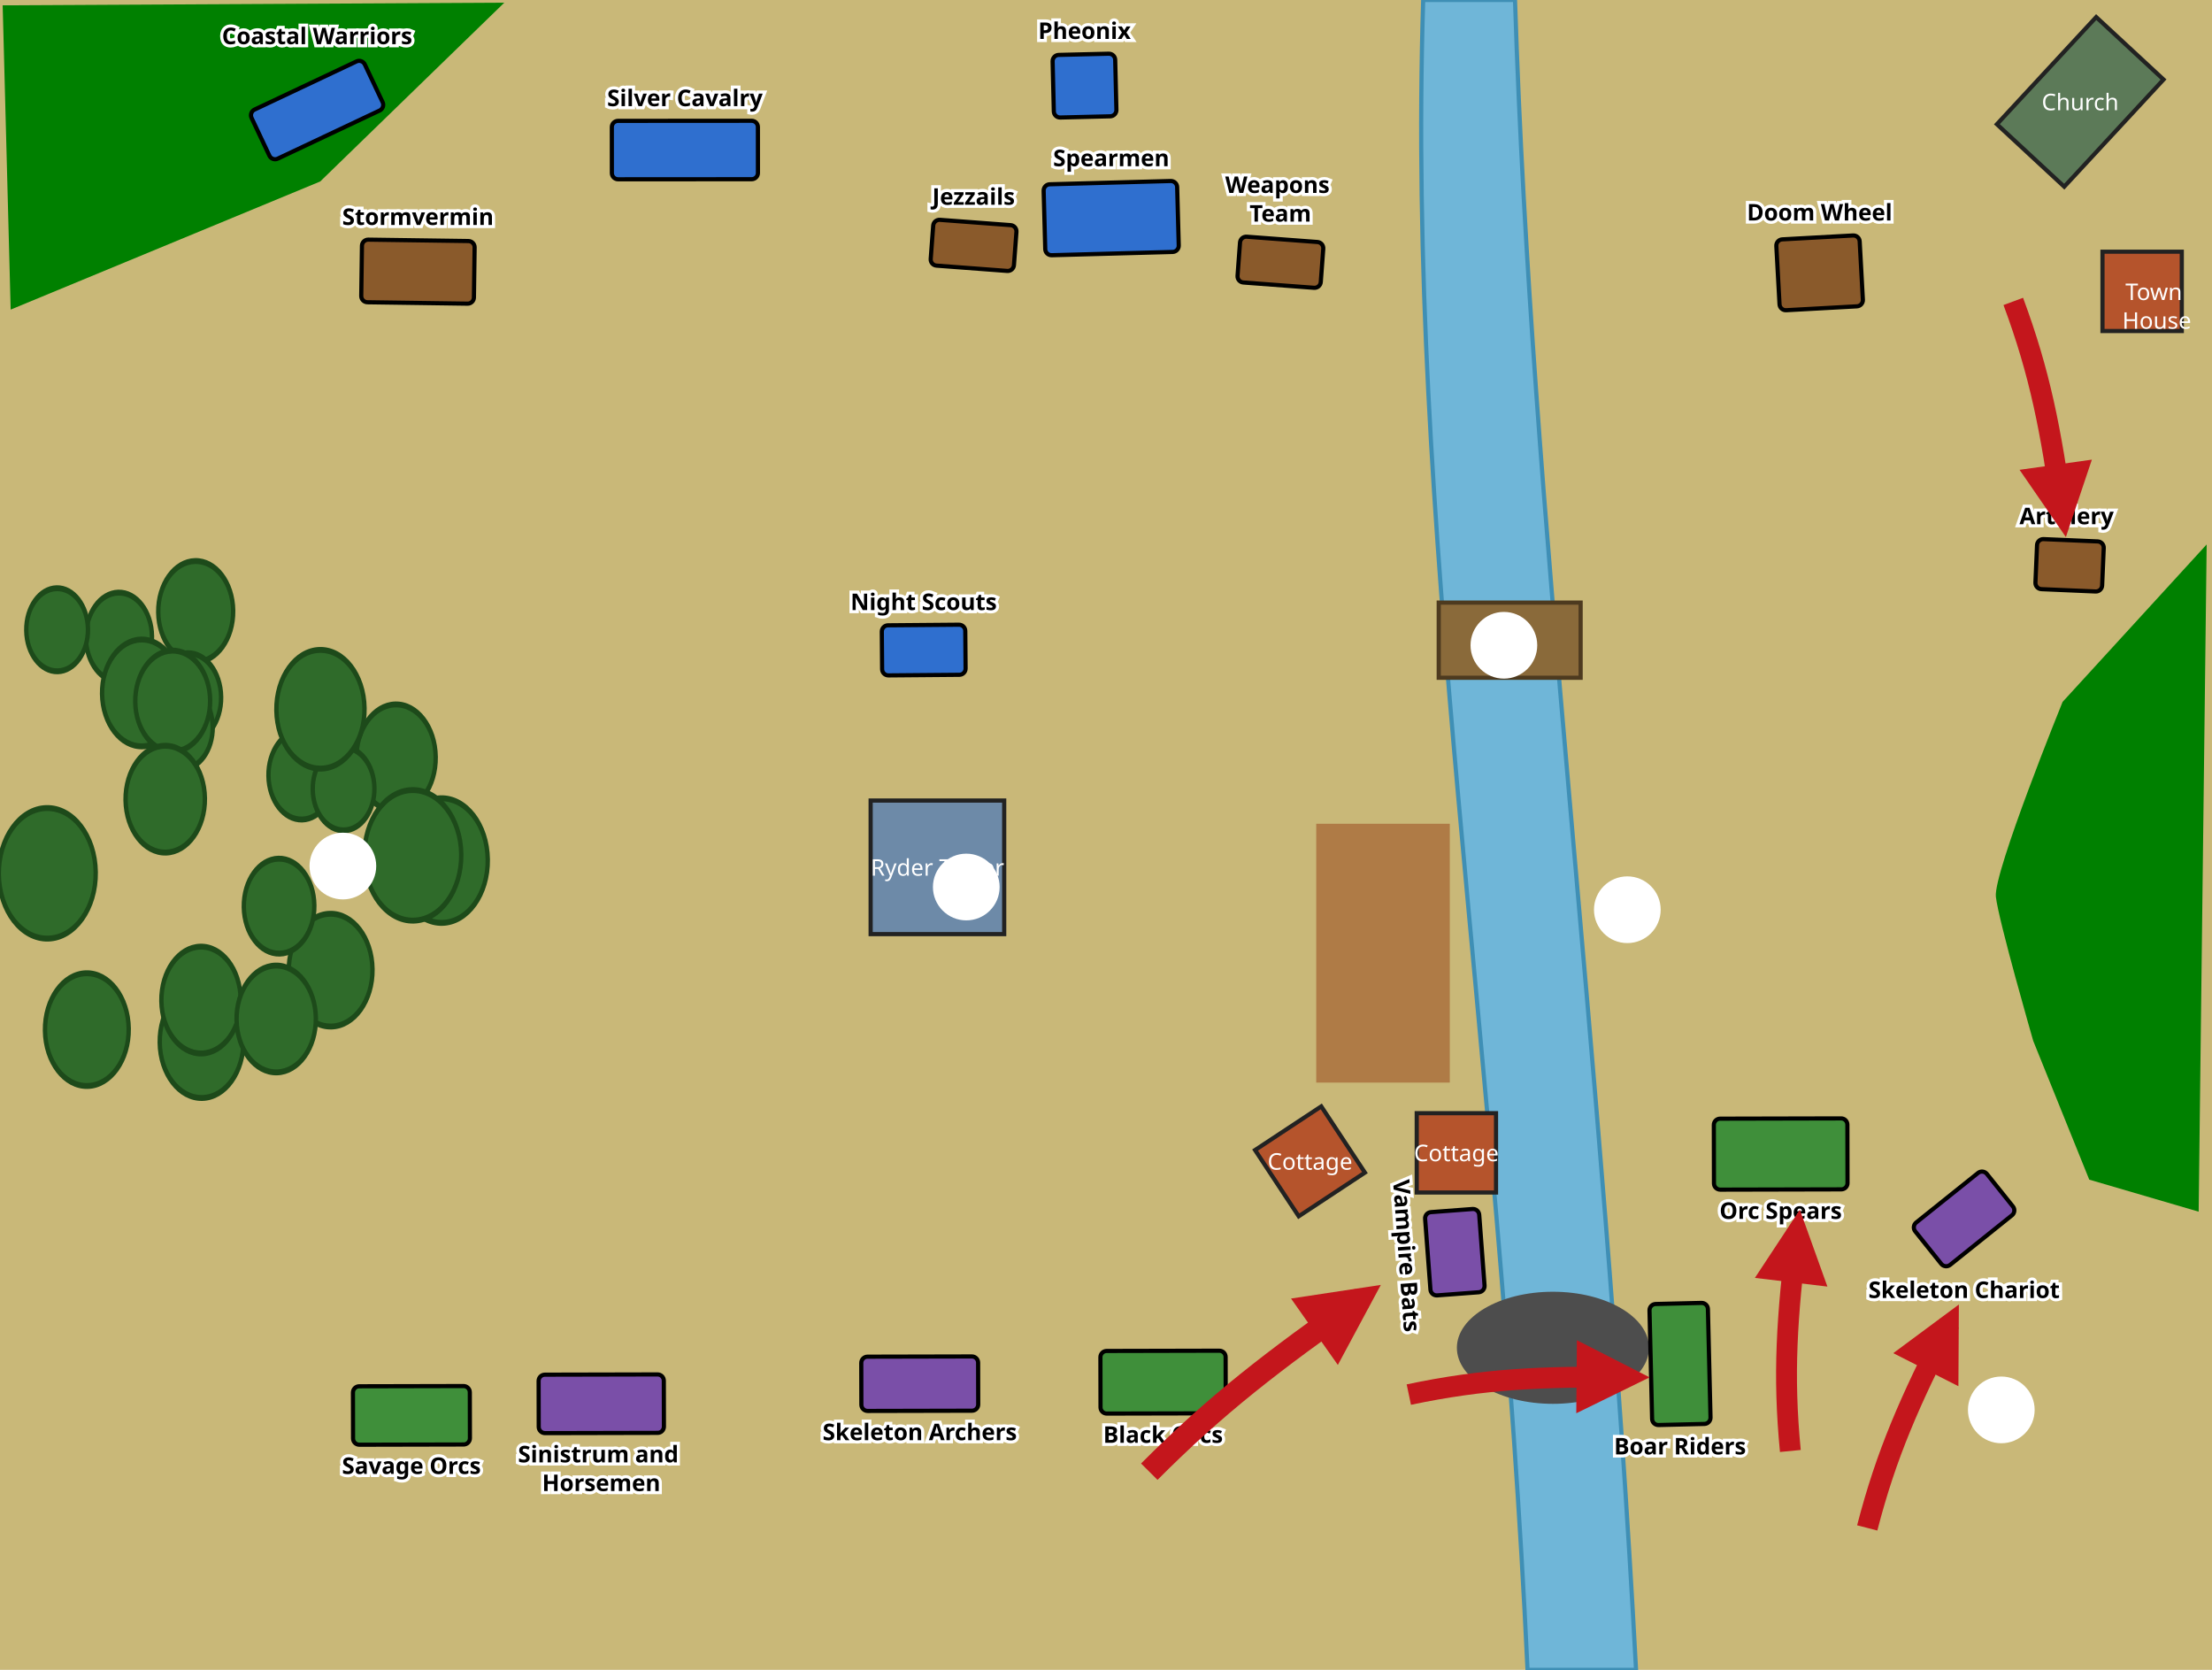
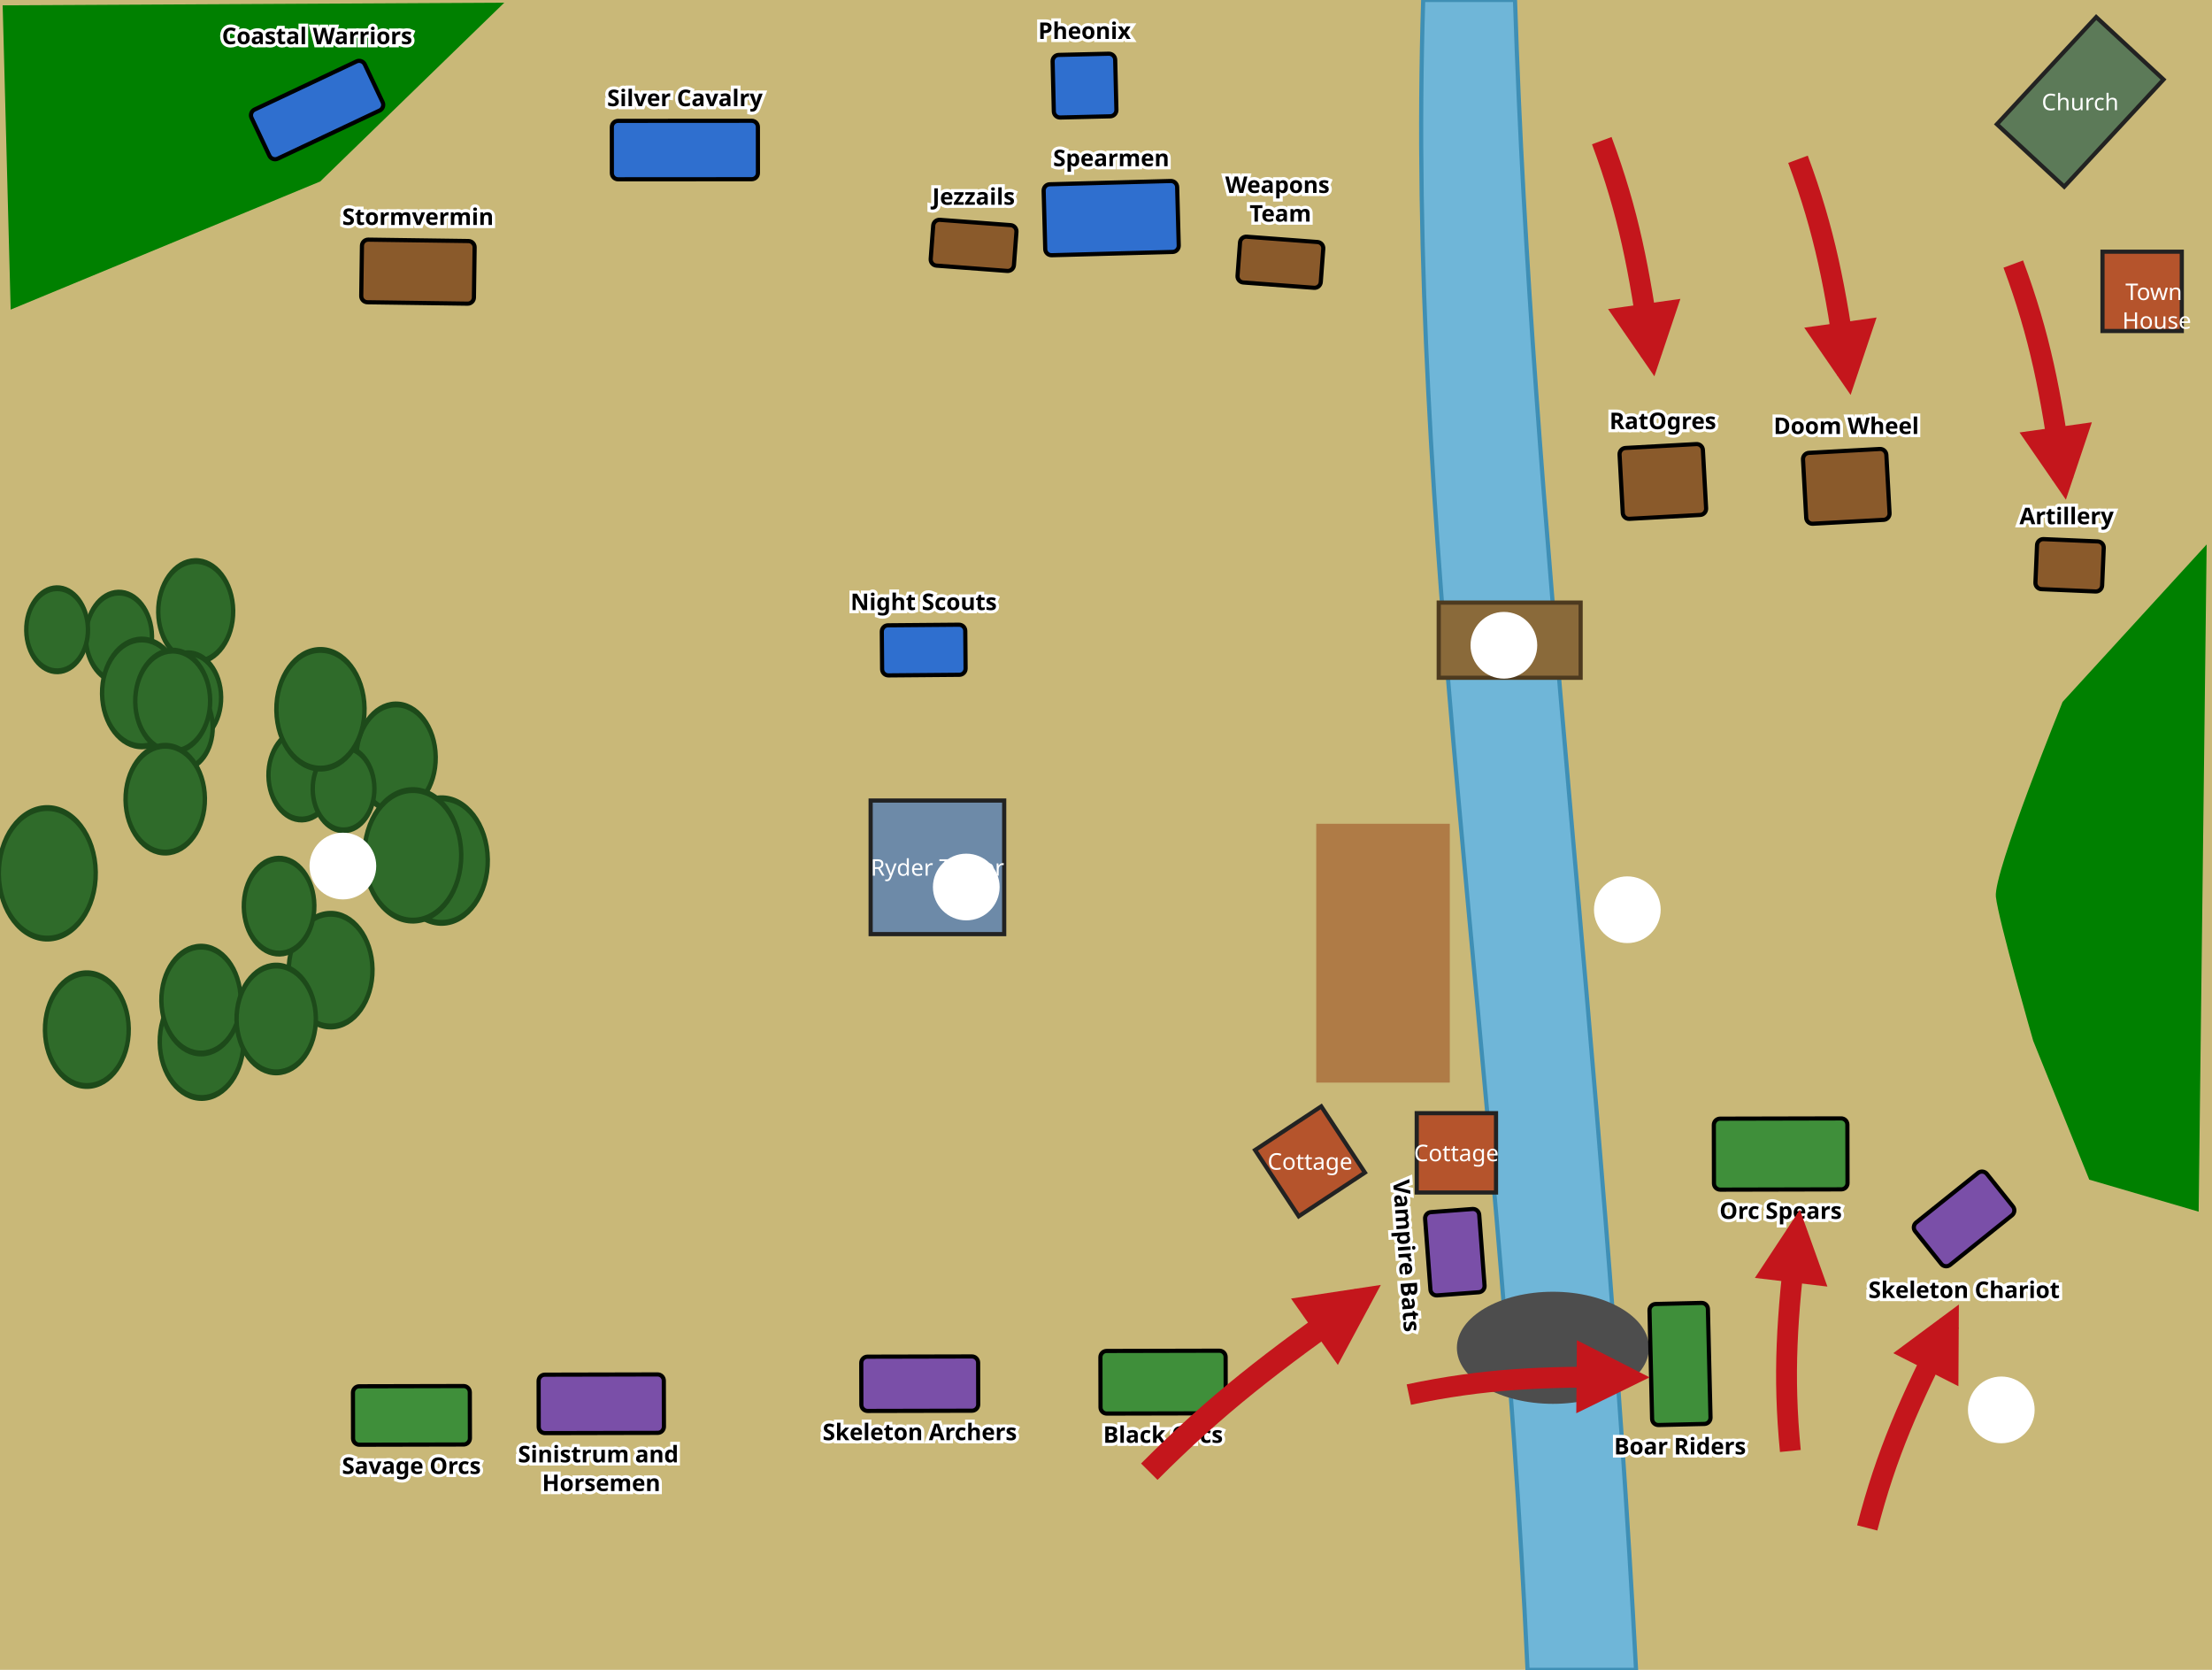
<svg xmlns="http://www.w3.org/2000/svg" width="1060" height="800" viewBox="0 0 1060 800" version="1.1" id="svg50">
  <defs id="defs1">
    <marker id="arrowhead" orient="auto" markerWidth="6" markerHeight="6" refX="2.5" refY="1.75" style="overflow:visible">
      <path d="M 0,0 L 3.5,1.75 L 0,3.5 z" fill="#c4161c" id="path1" />
    </marker>
    <marker id="arrowhead-9" orient="auto" markerWidth="6" markerHeight="6" refX="2.5" refY="1.75" style="overflow:visible">
      <path d="M 0,0 3.5,1.75 0,3.5 Z" fill="#c4161c" id="path1-4" />
    </marker>
    <marker id="arrowhead-4" orient="auto" markerWidth="6" markerHeight="6" refX="2.5" refY="1.75" style="overflow:visible">
      <path d="M 0,0 3.5,1.75 0,3.5 Z" fill="#c4161c" id="path1-5" />
    </marker>
    <marker id="arrowhead-1" orient="auto" markerWidth="6" markerHeight="6" refX="2.5" refY="1.75" style="overflow:visible">
      <path d="M 0,0 3.5,1.75 0,3.5 Z" fill="#c4161c" id="path1-1" />
    </marker>
    <marker id="arrowhead-4-9" orient="auto" markerWidth="6" markerHeight="6" refX="2.5" refY="1.75" style="overflow:visible">
      <path d="M 0,0 3.5,1.75 0,3.5 Z" fill="#c4161c" id="path1-5-4" />
+     </marker>
+     <marker id="arrowhead-45" orient="auto" markerWidth="6" markerHeight="6" refX="2.5" refY="1.75" style="overflow:visible">
+       <path d="M 0,0 3.5,1.75 0,3.5 Z" fill="#c4161c" id="path1-51" />
+     </marker>
+     <marker id="arrowhead-2" orient="auto" markerWidth="6" markerHeight="6" refX="2.5" refY="1.75" style="overflow:visible">
+       <path d="M 0,0 3.5,1.75 0,3.5 Z" fill="#c4161c" id="path1-7" />
    </marker>
  </defs>
  <g id="layer-table" transform="matrix(0,1,-1,0,1060,0)">
    <rect id="table" x="0" y="0" width="800" height="1060" fill="#c9b878" />
  </g>
  <g id="layer-terrain" transform="matrix(0,1,-1,0,1060,0)">
    <path id="river" d="M 0,334 C 250,326 500,292 800,276 L 800,328 C 500,342 250,386 0,378 Z" fill="#6fb6d8" stroke="#3f8fb5" stroke-width="2" />
    <rect id="bridge" x="288.708" y="302.557" width="36" height="68" fill="#8a6a3a" stroke="#4d3a1f" stroke-width="2" />
    <rect id="field" x="394.668" y="365.253" width="124" height="64" fill="#a96b3a" opacity="0.8" />
    <g id="church" transform="rotate(42.82708,320.5847,-236.5542)">
      <rect x="290" y="146" width="70" height="44" fill="#5c7a58" stroke="#222222" stroke-width="2" id="rect1" />
      <text x="325" y="172" font-size="11px" text-anchor="middle" font-family="sans-serif" fill="#ffffff" id="text1" transform="rotate(-132.8271,325.000,168.000)">Church</text>
    </g>
    <g id="cottage-north" transform="translate(-286.4174,-112.5211)">
      <rect x="407" y="127" width="38" height="38" fill="#b5542c" stroke="#222222" stroke-width="2" id="rect2" />
      <text x="426.16" y="142.967" font-size="11px" text-anchor="middle" font-family="sans-serif" fill="#ffffff" id="text2" transform="rotate(-90,426.160,138.967)">
        <tspan id="tspan50" x="426.16" y="142.967">Town</tspan>
        <tspan id="tspan51" x="426.16" y="156.717">House</tspan>
      </text>
    </g>
    <g id="cottage-north-4" transform="translate(126.3286,216.0989)">
      <rect x="407" y="127" width="38" height="38" fill="#b5542c" stroke="#222222" stroke-width="2" id="rect2-8" />
      <text x="426" y="150" font-size="11px" text-anchor="middle" font-family="sans-serif" fill="#ffffff" id="text2-8" transform="rotate(-90,426.000,146.000)">Cottage</text>
    </g>
    <g id="ryder-tower" transform="translate(57.5392,168.7817)">
      <rect x="326" y="410" width="64" height="64" fill="#6d8aa8" stroke="#222222" stroke-width="2" id="rect5" />
      <text x="358" y="446" font-size="11px" text-anchor="middle" font-family="sans-serif" fill="#ffffff" id="text5" transform="rotate(-90,358.000,442.000)">Ryder Tower</text>
    </g>
    <g id="forest" transform="matrix(-0.02619977,-1.055597,1.421192,-0.01946,-723.4802,1140.638)">
      <circle cx="138" cy="780" r="15" fill="#2f6b2a" stroke="#1d4a1a" stroke-width="2" id="circle5" />
      <circle cx="262" cy="804" r="21" fill="#2f6b2a" stroke="#1d4a1a" stroke-width="2" id="circle6" />
      <circle cx="117" cy="726" r="15" fill="#2f6b2a" stroke="#1d4a1a" stroke-width="2" id="circle7" />
      <circle cx="83" cy="805" r="22" fill="#2f6b2a" stroke="#1d4a1a" stroke-width="2" id="circle8" />
      <circle cx="152" cy="718" r="17" fill="#2f6b2a" stroke="#1d4a1a" stroke-width="2" id="circle9" />
      <circle cx="211" cy="840" r="19" fill="#2f6b2a" stroke="#1d4a1a" stroke-width="2" id="circle10" />
      <circle cx="148" cy="747" r="15" fill="#2f6b2a" stroke="#1d4a1a" stroke-width="2" id="circle11" />
      <circle cx="145" cy="757" r="14" fill="#2f6b2a" stroke="#1d4a1a" stroke-width="2" id="circle12" />
      <circle cx="242" cy="769" r="18" fill="#2f6b2a" stroke="#1d4a1a" stroke-width="2" id="circle13" />
      <circle cx="127" cy="745" r="18" fill="#2f6b2a" stroke="#1d4a1a" stroke-width="2" id="circle14" />
      <circle cx="152" cy="863" r="19" fill="#2f6b2a" stroke="#1d4a1a" stroke-width="2" id="circle15" />
      <circle cx="100" cy="858" r="19" fill="#2f6b2a" stroke="#1d4a1a" stroke-width="2" id="circle16" />
      <circle cx="249" cy="802" r="22" fill="#2f6b2a" stroke="#1d4a1a" stroke-width="2" id="circle17" />
      <circle cx="141" cy="748" r="17" fill="#2f6b2a" stroke="#1d4a1a" stroke-width="2" id="circle18" />
      <circle cx="199" cy="774" r="15" fill="#2f6b2a" stroke="#1d4a1a" stroke-width="2" id="circle19" />
      <circle cx="218" cy="779" r="14" fill="#2f6b2a" stroke="#1d4a1a" stroke-width="2" id="circle20" />
      <circle cx="152" cy="849" r="18" fill="#2f6b2a" stroke="#1d4a1a" stroke-width="2" id="circle21" />
      <circle cx="208" cy="752" r="20" fill="#2f6b2a" stroke="#1d4a1a" stroke-width="2" id="circle22" />
      <circle cx="186" cy="856" r="18" fill="#2f6b2a" stroke="#1d4a1a" stroke-width="2" id="circle23" />
      <circle cx="188" cy="818" r="16" fill="#2f6b2a" stroke="#1d4a1a" stroke-width="2" id="circle24" />
      <circle cx="137" cy="781" r="18" fill="#2f6b2a" stroke="#1d4a1a" stroke-width="2" id="circle25" />
      <circle cx="89" cy="723" r="14" fill="#2f6b2a" stroke="#1d4a1a" stroke-width="2" id="circle26" />
    </g>
    <g id="cottage-north-5" transform="rotate(-33.41274,968.0552,71.90895)">
      <rect x="407" y="127" width="38" height="38" fill="#b5542c" stroke="#222222" stroke-width="2" id="rect2-5" />
      <text x="426" y="150" font-size="11px" text-anchor="middle" font-family="sans-serif" fill="#ffffff" id="text2-1" transform="rotate(-56.5873,426.000,146.000)">Cottage</text>
    </g>
    <path style="fill:#008000;fill-opacity:1;stroke-width:2.823;stroke-linecap:round;stroke-linejoin:round" d="m 1.279,818.335 85.669,88.227 61.375,148.323 -145.766,3.836 z" id="path55" />
    <path style="fill:#008000;fill-opacity:1;stroke-width:2.823;stroke-linecap:round;stroke-linejoin:round" d="m 260.844,2.557 75.44,69.047 c 0,0 81.834,33.245 93.341,31.966 11.508,-1.279 69.047,-17.901 69.047,-17.901 L 565.163,58.818 580.507,6.393 Z" id="path56" />
    <circle style="fill:#ffffff;fill-opacity:1;stroke-width:2.823;stroke-linecap:round;stroke-linejoin:round" id="path57" cx="414.922" cy="895.694" r="15.983" />
    <circle style="fill:#ffffff;fill-opacity:1;stroke-width:2.823;stroke-linecap:round;stroke-linejoin:round" id="path57-1" cx="424.965" cy="596.957" r="15.983" />
    <circle style="fill:#ffffff;fill-opacity:1;stroke-width:2.823;stroke-linecap:round;stroke-linejoin:round" id="path57-3" cx="309.15" cy="339.332" r="15.983" />
    <circle style="fill:#ffffff;fill-opacity:1;stroke-width:2.823;stroke-linecap:round;stroke-linejoin:round" id="path57-16" cx="675.47" cy="100.972" r="15.983" />
    <circle style="fill:#ffffff;fill-opacity:1;stroke-width:2.823;stroke-linecap:round;stroke-linejoin:round" id="path57-7" cx="435.846" cy="280.175" r="15.983" />
  </g>
  <g id="layer-objectives" transform="matrix(0,1,-1,0,1060,0)" />
  <g id="layer-units" transform="matrix(0,1,-1,0,1060,0)">
    <g id="g52" transform="rotate(88.44447,55.91381,488.0832)">
      <g id="unit-spearmen-teclis" transform="translate(96.64294,440.5887)">
        <rect x="-32" y="-17" width="64" height="34" rx="3" fill="#2f6fcf" stroke="#000000" stroke-width="2" id="rect28" />
        <text x="-0.675" y="24.853" font-size="11px" font-weight="bold" text-anchor="middle" font-family="sans-serif" fill="#000000" stroke="#ffffff" stroke-width="3" paint-order="stroke" id="text28" transform="rotate(-178.4445,-0.675,24.853)">Spearmen</text>
      </g>
    </g>
    <g id="unit-lord-ryder-phoenix" transform="translate(77.21592,471.4065)">
      <g id="g51" transform="translate(-43.47407,62.6538)">
        <rect x="-8.588" y="-22.119" width="30" height="30" rx="3" fill="#2f6fcf" stroke="#000000" stroke-width="2" id="rect29" transform="rotate(88.61598)" />
        <text x="-15.086" y="6.238" font-size="11px" font-weight="bold" text-anchor="middle" font-family="sans-serif" fill="#000000" stroke="#ffffff" stroke-width="3" paint-order="stroke" id="text29" transform="rotate(-90,-15.086,6.238)">Pheonix</text>
      </g>
    </g>
    <g id="unit-silver-cavalry" transform="rotate(89.9629,-330.1982,401.8655)">
      <rect x="-35" y="-14" width="70" height="28" rx="3" fill="#2f6fcf" stroke="#000000" stroke-width="2" id="rect30" />
      <text x="-0.014" y="21.023" font-size="11px" font-weight="bold" text-anchor="middle" font-family="sans-serif" fill="#000000" stroke="#ffffff" stroke-width="3" paint-order="stroke" id="text30" transform="rotate(-179.9629,-0.014,21.023)">Silver Cavalry</text>
    </g>
    <g id="unit-coastal-warriors" transform="rotate(64.72333,-690.1225,495.6247)">
      <rect x="-30" y="-13" width="60" height="26" rx="3" fill="#2f6fcf" stroke="#000000" stroke-width="2" id="rect31" />
      <text x="-13.478" y="28.543" font-size="11px" font-weight="bold" text-anchor="middle" font-family="sans-serif" fill="#000000" stroke="#ffffff" stroke-width="3" paint-order="stroke" id="text31" transform="rotate(-154.7233,-13.478,28.543)">Coastal Warriors</text>
    </g>
    <g id="unit-night-scouts" transform="rotate(89.51761,-155.5711,465.7149)">
      <rect x="-20" y="-12" width="40" height="24" rx="3" fill="#2f6fcf" stroke="#000000" stroke-width="2" id="rect32" />
      <text x="-0.161" y="19.167" font-size="11px" font-weight="bold" text-anchor="middle" font-family="sans-serif" fill="#000000" stroke="#ffffff" stroke-width="3" paint-order="stroke" id="text32" transform="rotate(-179.5176,-0.161,19.167)">Night Scouts</text>
    </g>
    <g id="unit-jezzails" transform="rotate(94.2918,-216.5149,351.2642)">
      <rect x="-20" y="-11" width="40" height="22" rx="3" fill="#8a5a2b" stroke="#000000" stroke-width="2" id="rect33" />
      <text x="1.457" y="19.411" font-size="11px" font-weight="bold" text-anchor="middle" font-family="sans-serif" fill="#000000" stroke="#ffffff" stroke-width="3" paint-order="stroke" id="text33" transform="rotate(175.7082,1.457,19.411)">Jezzails</text>
    </g>
    <g id="unit-jezzails-1" transform="rotate(94.2918,-144.268,281.497)">
      <rect x="-20" y="-11" width="40" height="22" rx="3" fill="#8a5a2b" stroke="#000000" stroke-width="2" id="rect33-5" />
      <text x="2.486" y="33.123" font-size="11px" font-weight="bold" text-anchor="middle" font-family="sans-serif" fill="#000000" stroke="#ffffff" stroke-width="3" paint-order="stroke" id="text33-2" transform="rotate(175.7082,2.486,33.123)">
        <tspan id="tspan54" x="2.486" y="33.123">Weapons</tspan>
        <tspan id="tspan55" x="2.486" y="46.873">Team</tspan>
      </text>
    </g>
    <g id="unit-weapons-team-2" transform="translate(498.0493,194.0755)">
      <g id="g53" transform="rotate(92.46159,-53.34112,-171.746)">
        <rect x="-16" y="-12" width="32" height="24" rx="3" fill="#8a5a2b" stroke="#000000" stroke-width="2" id="rect35" />
        <text x="0.845" y="19.658" font-size="11px" font-weight="bold" text-anchor="middle" font-family="sans-serif" fill="#000000" stroke="#ffffff" stroke-width="3" paint-order="stroke" id="text35" transform="rotate(177.5384,0.845,19.658)">
          <tspan id="tspan52" x="0.845" y="19.658">Artillery</tspan>
          <tspan id="tspan53" x="-1.146" y="-12.902" />
        </text>
      </g>
    </g>
-     <g id="unit-doom-wheel" transform="rotate(86.85609,-33.96575,163.067)">
+     <g id="unit-doom-wheel" transform="rotate(86.85609,23.93426,210.7061)">
      <rect x="-20" y="-17" width="40" height="34" rx="3" fill="#8a5a2b" stroke="#000000" stroke-width="2" id="rect36" />
      <text x="-1.375" y="25.034" font-size="11px" font-weight="bold" text-anchor="middle" font-family="sans-serif" fill="#000000" stroke="#ffffff" stroke-width="3" paint-order="stroke" id="text36" transform="rotate(-176.8561,-1.375,25.034)">Doom Wheel</text>
+     </g>
+     <g id="unit-doom-wheel-4" transform="rotate(86.85609,-51.80564,223.7043)">
+       <rect x="-16.914" y="-73.176" width="40" height="34" rx="3" fill="#8a5a2b" stroke="#000000" stroke-width="2" id="rect36-8" />
+       <text x="-4.3795917e-05" y="31.189" font-size="11px" font-weight="bold" text-anchor="middle" font-family="sans-serif" fill="#000000" stroke="#ffffff" stroke-width="3" paint-order="stroke" id="text36-8" transform="rotate(-176.8561)">RatOgres</text>
    </g>
    <g id="unit-stormvermin" transform="rotate(90.80231,-358.8114,494.0296)">
      <rect x="-27" y="-15" width="54" height="30" rx="3" fill="#8a5a2b" stroke="#000000" stroke-width="2" id="rect38" />
      <text x="0.313" y="22.374" font-size="11px" font-weight="bold" text-anchor="middle" font-family="sans-serif" fill="#000000" stroke="#ffffff" stroke-width="3" paint-order="stroke" id="text38" transform="rotate(179.1977,0.313,22.374)">Stormvermin</text>
    </g>
    <g id="unit-orc-spears" transform="rotate(-90.12783,379.5592,-172.4794)">
      <rect x="-32" y="-17" width="64" height="34" rx="3" fill="#3f8f3a" stroke="#000000" stroke-width="2" id="rect39" />
      <text x="-0.069" y="31.071" font-size="11px" font-weight="bold" text-anchor="middle" font-family="sans-serif" fill="#000000" stroke="#ffffff" stroke-width="3" paint-order="stroke" id="text39" transform="rotate(0.1278,-0.069,31.071)">Orc Spears</text>
    </g>
    <path id="arrow-example-2" d="m 695.156,202.053 c -36.785,3.569 -63.833,1.659 -105.666,-3.352" fill="none" stroke="#c4161c" stroke-width="10" marker-end="url(#arrowhead-1)" style="marker-end:url(#arrowhead-1)" />
    <g id="unit-black-orcs" transform="rotate(-90.12783,581.8547,-79.02319)">
      <rect x="-30" y="-15" width="60" height="30" rx="3" fill="#3f8f3a" stroke="#000000" stroke-width="2" id="rect41" />
      <text x="-0.065" y="29.067" font-size="11px" font-weight="bold" text-anchor="middle" font-family="sans-serif" fill="#000000" stroke="#ffffff" stroke-width="3" paint-order="stroke" id="text41" transform="rotate(0.1278,-0.065,29.067)">Black Orcs</text>
    </g>
    <g id="unit-savage-orcs" transform="rotate(-90.12783,769.5094,93.12309)">
      <rect x="-28" y="-14" width="56" height="28" rx="3" fill="#3f8f3a" stroke="#000000" stroke-width="2" id="rect42" />
      <text x="-0.063" y="28.062" font-size="11px" font-weight="bold" text-anchor="middle" font-family="sans-serif" fill="#000000" stroke="#ffffff" stroke-width="3" paint-order="stroke" id="text42" transform="rotate(0.1278,-0.063,28.062)">Savage Orcs</text>
    </g>
    <g id="unit-sinistrum-horsemen" transform="rotate(-90.12783,721.3449,50.41473)">
      <rect x="-30" y="-14" width="60" height="28" rx="3" fill="#7a4fa8" stroke="#000000" stroke-width="2" id="rect43" />
      <text x="-0.063" y="28.067" font-size="11px" font-weight="bold" text-anchor="middle" font-family="sans-serif" fill="#000000" stroke="#ffffff" stroke-width="3" paint-order="stroke" id="text43" transform="rotate(0.1278,-0.063,28.067)">
        <tspan id="tspan56" x="-0.063" y="28.067">Sinistrum and</tspan>
        <tspan id="tspan57" x="-0.063" y="41.817">Horsemen</tspan>
      </text>
    </g>
    <g id="unit-skeleton-archers" transform="rotate(-90.12783,640.3973,-21.09353)">
      <rect x="-28" y="-13" width="56" height="26" rx="3" fill="#7a4fa8" stroke="#000000" stroke-width="2" id="rect44" />
      <text x="-0.060" y="27.062" font-size="11px" font-weight="bold" text-anchor="middle" font-family="sans-serif" fill="#000000" stroke="#ffffff" stroke-width="3" paint-order="stroke" id="text44" transform="rotate(0.1278,-0.060,27.062)">Skeleton Archers</text>
    </g>
    <g id="unit-skeleton-chariot" transform="rotate(-128.6981,320.5136,-80.81406)">
      <rect x="-22" y="-13" width="44" height="26" rx="3" fill="#7a4fa8" stroke="#000000" stroke-width="2" id="rect45" />
      <text x="-23.696" y="29.580" font-size="11px" font-weight="bold" text-anchor="middle" font-family="sans-serif" fill="#000000" stroke="#ffffff" stroke-width="3" paint-order="stroke" id="text45" transform="rotate(38.6981,-23.696,29.580)">Skeleton Chariot</text>
    </g>
    <g id="unit-vampire-bats" transform="rotate(-4.316279,5114.144,-7778.358)">
      <rect x="-20" y="-13" width="40" height="26" rx="3" fill="#7a4fa8" stroke="#000000" stroke-width="2" id="rect46" />
      <text x="-0.06" y="27.045" font-size="11px" font-weight="bold" text-anchor="middle" font-family="sans-serif" fill="#000000" stroke="#ffffff" stroke-width="3" paint-order="stroke" id="text46" transform="rotate(0.1278,-0.06,27.045)">Vampire Bats</text>
    </g>
    <ellipse style="fill:#4d4d4d;fill-opacity:1;stroke-width:2.077;stroke-linecap:round;stroke-linejoin:round" id="path52" cx="645.718" cy="315.826" rx="26.852" ry="46.031" />
    <g id="unit-boar-riders" transform="rotate(-1.370142,10986.855,-27197.65)">
      <rect x="-29" y="-14" width="58" height="28" rx="3" fill="#3f8f3a" stroke="#000000" stroke-width="2" id="rect40" />
      <text x="43.314" y="1.036" font-size="11px" font-weight="bold" text-anchor="middle" font-family="sans-serif" fill="#000000" stroke="#ffffff" stroke-width="3" paint-order="stroke" id="text40" transform="rotate(-88.6299,43.314,1.036)">Boar Riders</text>
    </g>
  </g>
  <g id="layer-arrows" transform="matrix(0,1,-1,0,1060,0)">
-     <path id="arrow-example" d="m 144.407,95.229 c 34.645,-12.869 61.28,-17.949 103.001,-23.818" fill="none" stroke="#c4161c" stroke-width="10" marker-end="url(#arrowhead)" />
+     <path id="arrow-example" d="M 126.506,95.229 C 161.151,82.359 187.786,77.28 229.507,71.411" fill="none" stroke="#c4161c" stroke-width="10" marker-end="url(#arrowhead)" />
+     <path id="arrow-example-11" d="M 76.301,198.391 C 110.946,185.522 137.581,180.443 179.302,174.574" fill="none" stroke="#c4161c" stroke-width="10" marker-end="url(#arrowhead-45)" style="marker-end:url(#arrowhead-45)" />
+     <path id="arrow-example-14" d="M 67.382,292.425 C 102.027,279.556 128.661,274.476 170.383,268.608" fill="none" stroke="#c4161c" stroke-width="10" marker-end="url(#arrowhead-2)" style="marker-end:url(#arrowhead-2)" />
    <path id="arrow-example-8" d="m 732.015,165.219 c -35.778,-9.266 -60.529,-20.338 -98.105,-39.394" fill="none" stroke="#c4161c" stroke-width="10" marker-end="url(#arrowhead-9)" style="marker-end:url(#arrowhead-9)" />
    <path id="arrow-example-1" d="m 668.14,384.885 c -7.61,-36.166 -8.699,-63.259 -8.34,-105.39" fill="none" stroke="#c4161c" stroke-width="10" marker-end="url(#arrowhead-4)" style="marker-end:url(#arrowhead-4)" />
    <path id="arrow-example-1-8" d="M 705.077,509.255 C 672.732,477.045 652.229,450.248 622.005,407.391" fill="none" stroke="#c4161c" stroke-width="11.121" marker-end="url(#arrowhead-4-9)" style="marker-end:url(#arrowhead-4-9)" />
  </g>
  <g id="layer-legend" transform="matrix(0,1,-1,0,1060,0)">
    <rect x="-134.323" y="92.555" width="18" height="14" fill="#2f6fcf" stroke="#000000" stroke-width="1.5" id="rect47" />
    <text x="-108.323" y="104.555" font-size="13px" font-family="sans-serif" id="text47">High Elves</text>
    <rect x="-134.323" y="114.555" width="18" height="14" fill="#8a5a2b" stroke="#000000" stroke-width="1.5" id="rect48" />
    <text x="-108.323" y="126.555" font-size="13px" font-family="sans-serif" id="text48">Skaven</text>
    <rect x="-134.323" y="136.555" width="18" height="14" fill="#3f8f3a" stroke="#000000" stroke-width="1.5" id="rect49" />
    <text x="-108.323" y="148.555" font-size="13px" font-family="sans-serif" id="text49">Orcs</text>
    <rect x="-134.323" y="158.555" width="18" height="14" fill="#7a4fa8" stroke="#000000" stroke-width="1.5" id="rect50" />
    <text x="-108.323" y="170.555" font-size="13px" font-family="sans-serif" id="text50">Undead</text>
  </g>
</svg>
